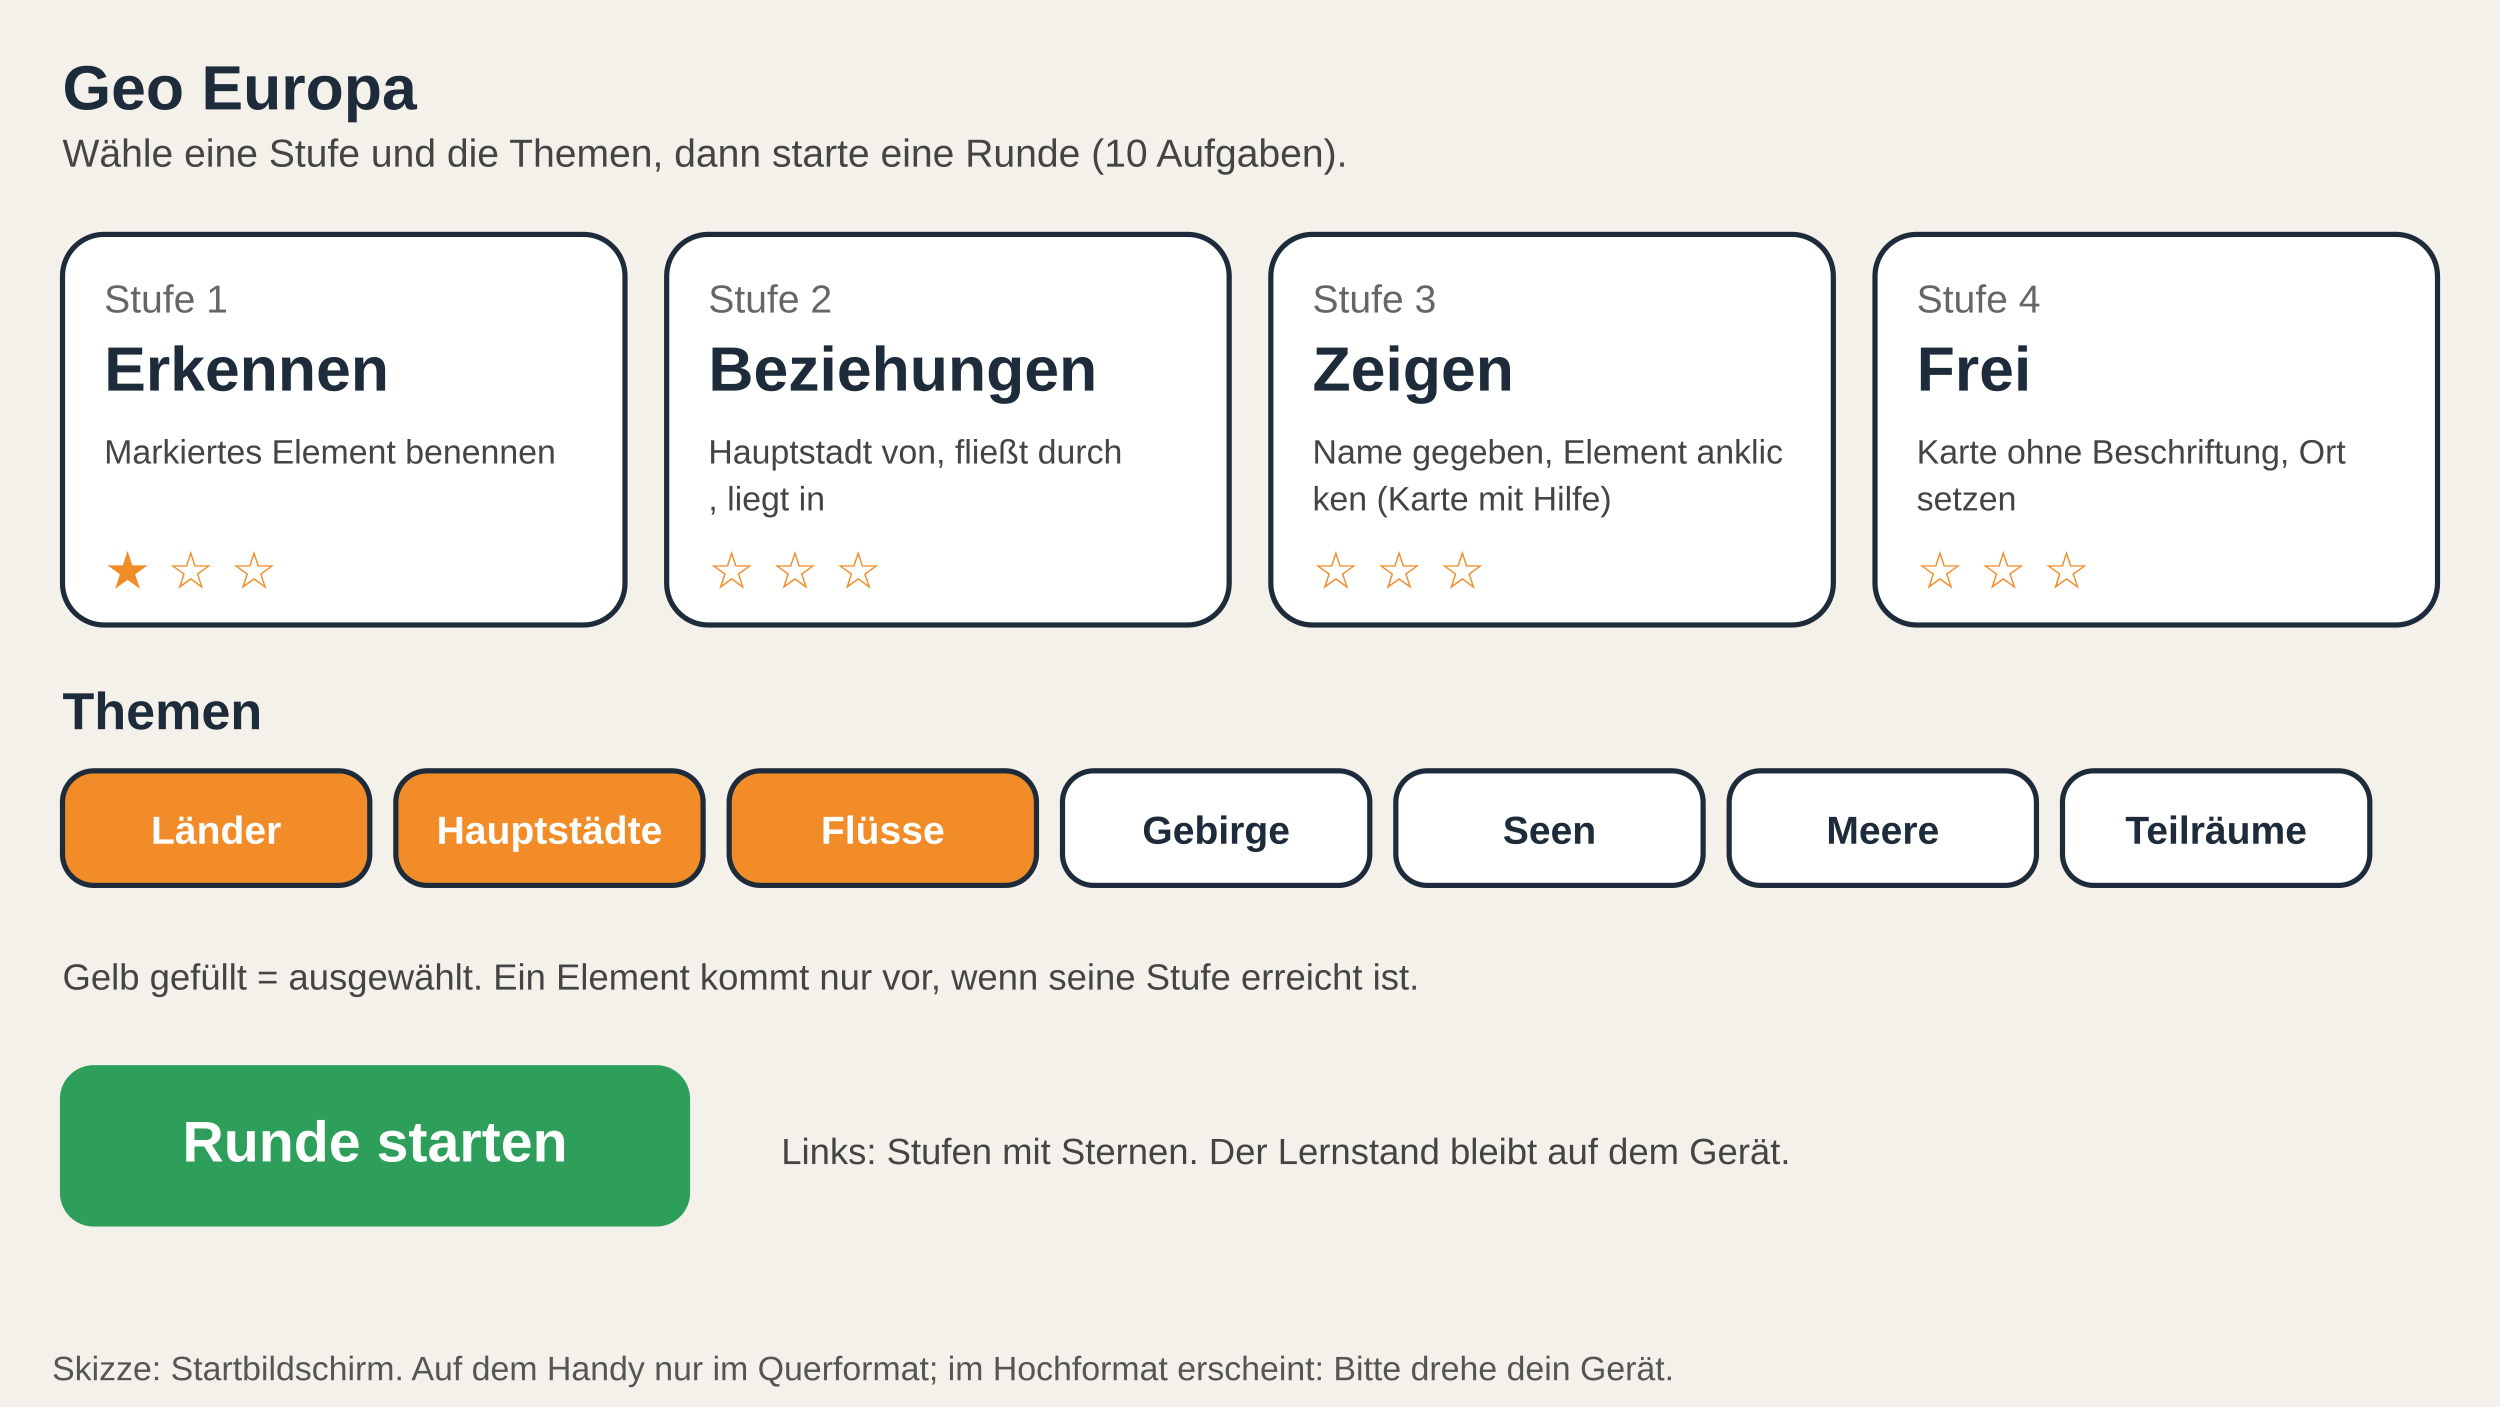
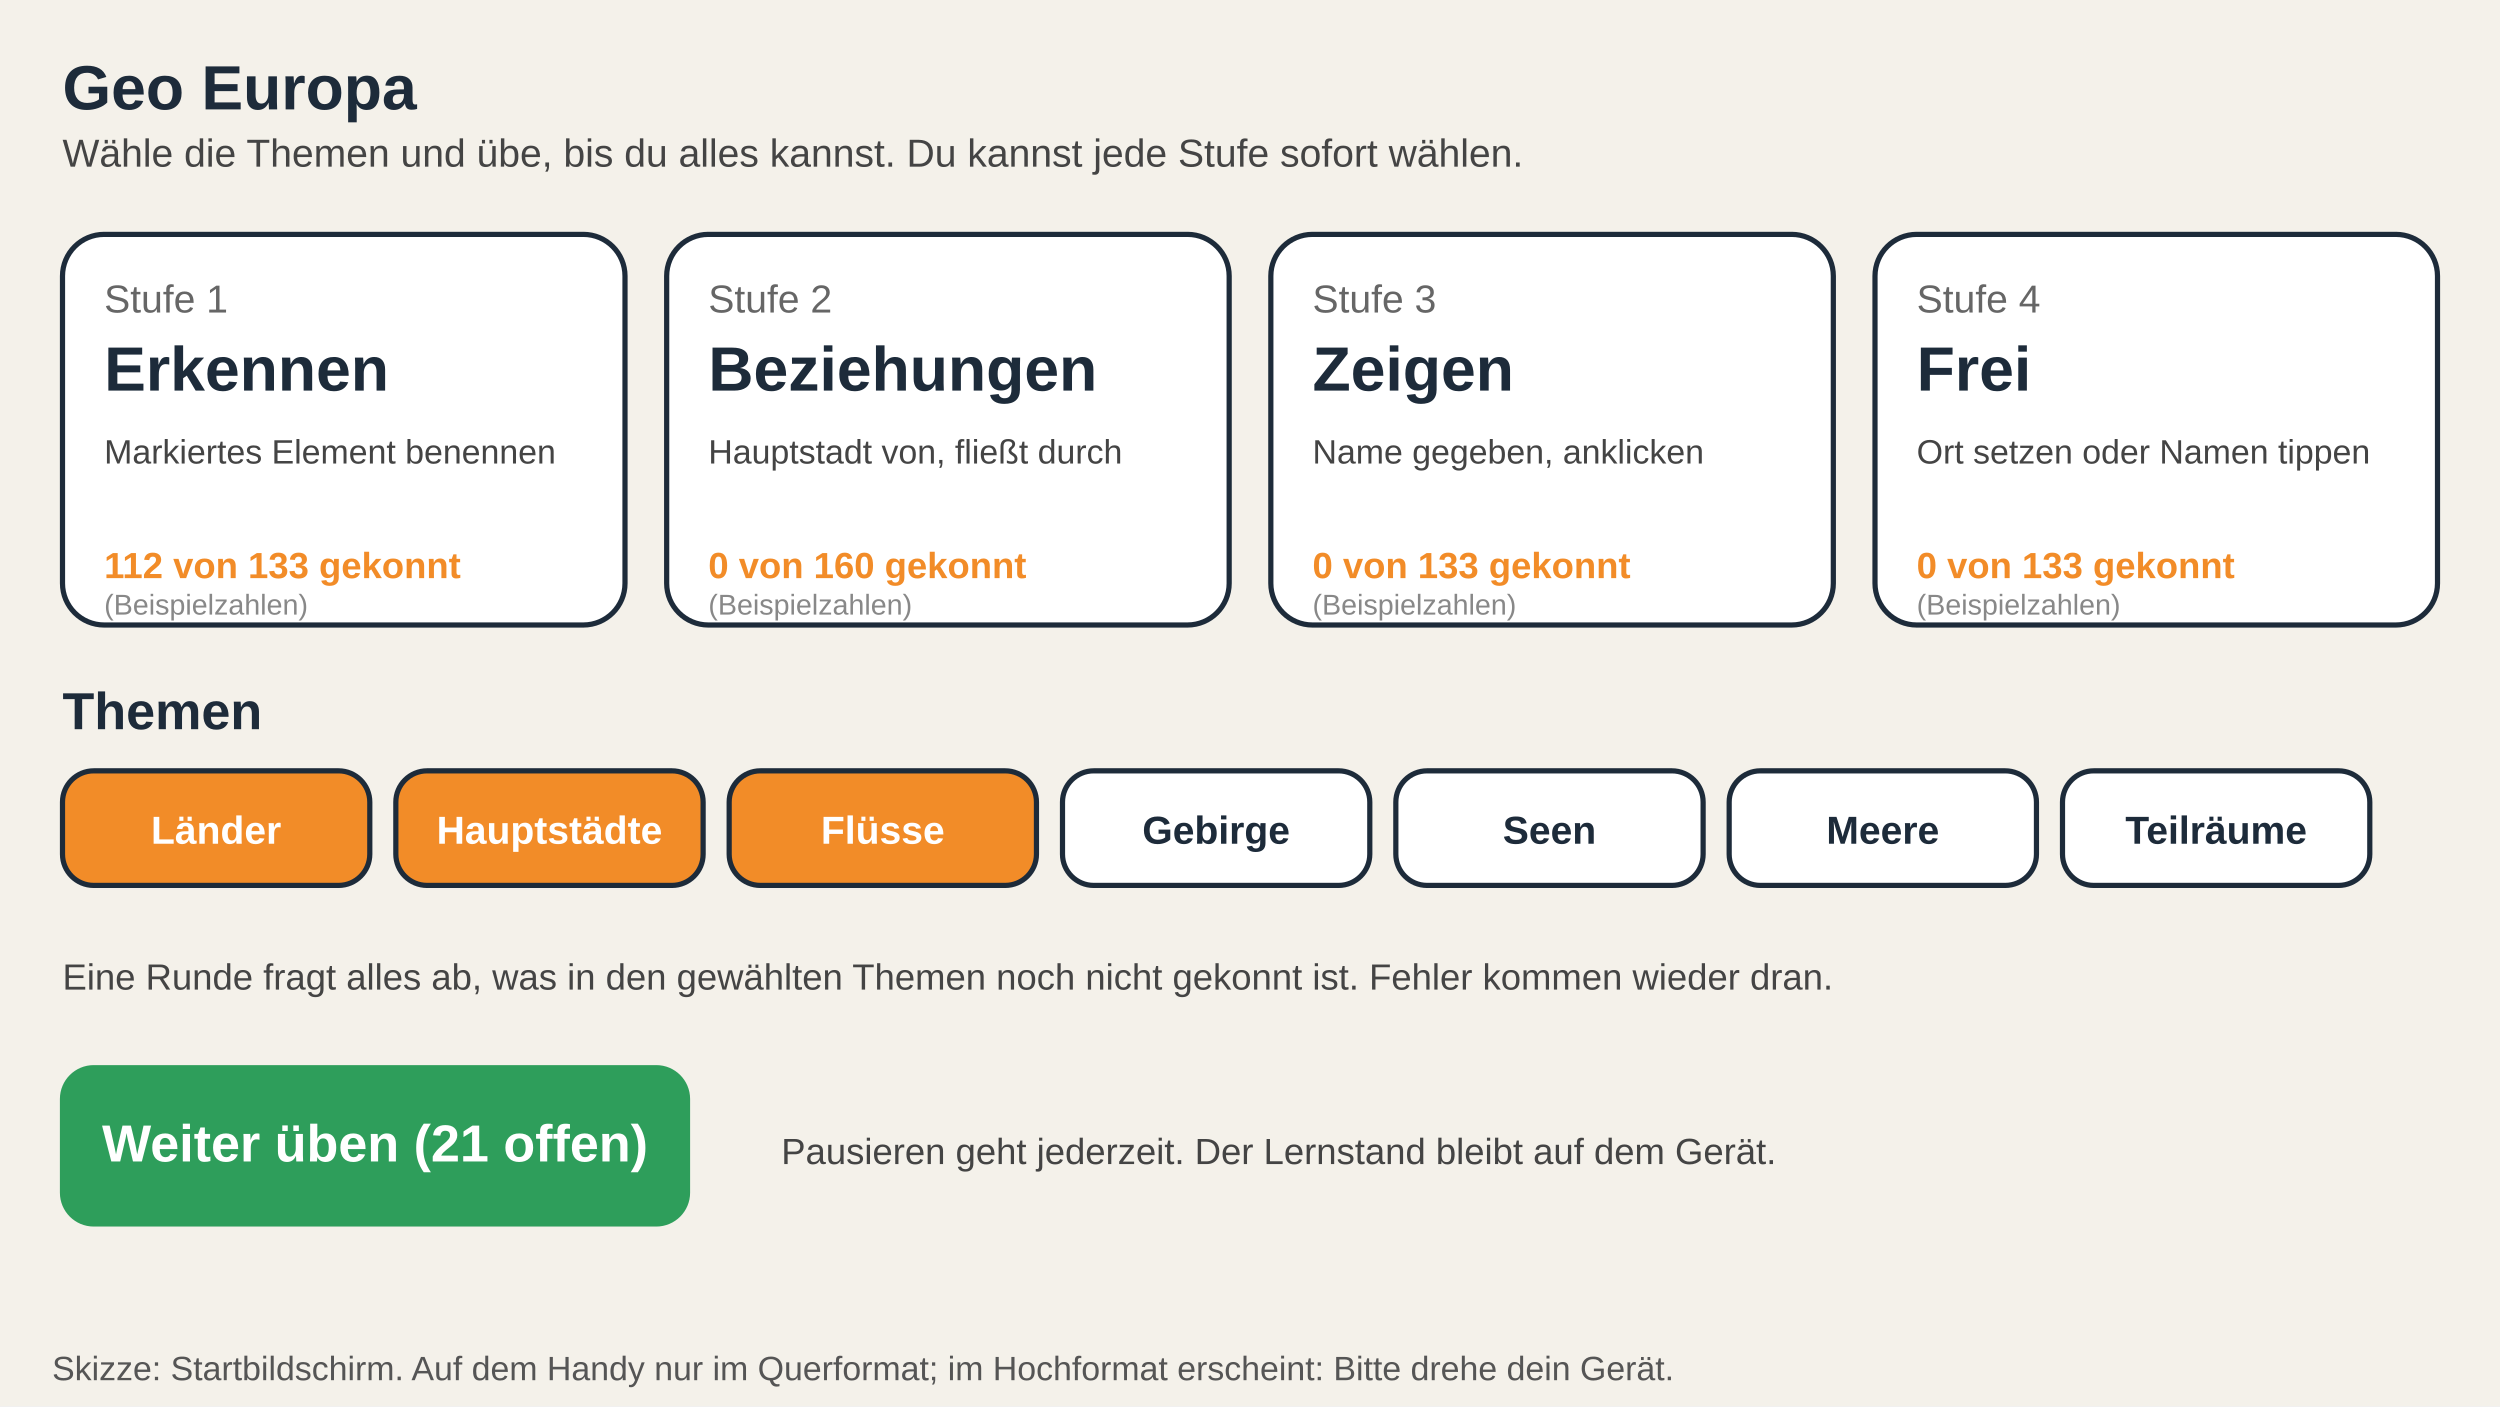
<svg xmlns="http://www.w3.org/2000/svg" viewBox="0 0 960 540" width="960" height="540" font-family="Arial,sans-serif">
  <rect width="960" height="540" fill="#f4f1ea" />
  <text x="24" y="42" font-size="24" font-weight="bold" fill="#1d2b3a" text-anchor="start">Geo Europa</text>
-   <text x="24" y="64" font-size="15" font-weight="normal" fill="#444" text-anchor="start">Wähle eine Stufe und die Themen, dann starte eine Runde (10 Aufgaben).</text>
+   <text x="24" y="64" font-size="15" font-weight="normal" fill="#444" text-anchor="start">Wähle die Themen und übe, bis du alles kannst. Du kannst jede Stufe sofort wählen.</text>
  <rect x="24" y="90" width="216" height="150" rx="16" fill="#fff" stroke="#1d2b3a" stroke-width="2" />
  <text x="40" y="120" font-size="15" font-weight="normal" fill="#666" text-anchor="start">Stufe 1</text>
  <text x="40" y="150" font-size="24" font-weight="bold" fill="#1d2b3a" text-anchor="start">Erkennen</text>
  <text x="40" y="178" font-size="13" font-weight="normal" fill="#444" text-anchor="start">Markiertes Element benennen</text>
  <text x="40" y="196" font-size="13" font-weight="normal" fill="#444" text-anchor="start" />
-   <text x="40" y="226" font-size="20" font-weight="normal" fill="#f28c28" text-anchor="start">★ ☆ ☆</text>
+   <text x="40" y="222" font-size="14" font-weight="bold" fill="#f28c28" text-anchor="start">112 von 133 gekonnt</text>
+   <text x="40" y="236" font-size="11" font-weight="normal" fill="#888" text-anchor="start">(Beispielzahlen)</text>
  <rect x="256" y="90" width="216" height="150" rx="16" fill="#fff" stroke="#1d2b3a" stroke-width="2" />
  <text x="272" y="120" font-size="15" font-weight="normal" fill="#666" text-anchor="start">Stufe 2</text>
  <text x="272" y="150" font-size="24" font-weight="bold" fill="#1d2b3a" text-anchor="start">Beziehungen</text>
  <text x="272" y="178" font-size="13" font-weight="normal" fill="#444" text-anchor="start">Hauptstadt von, fließt durch</text>
-   <text x="272" y="196" font-size="13" font-weight="normal" fill="#444" text-anchor="start">, liegt in</text>
-   <text x="272" y="226" font-size="20" font-weight="normal" fill="#f28c28" text-anchor="start">☆ ☆ ☆</text>
+   <text x="272" y="196" font-size="13" font-weight="normal" fill="#444" text-anchor="start" />
+   <text x="272" y="222" font-size="14" font-weight="bold" fill="#f28c28" text-anchor="start">0 von 160 gekonnt</text>
+   <text x="272" y="236" font-size="11" font-weight="normal" fill="#888" text-anchor="start">(Beispielzahlen)</text>
  <rect x="488" y="90" width="216" height="150" rx="16" fill="#fff" stroke="#1d2b3a" stroke-width="2" />
  <text x="504" y="120" font-size="15" font-weight="normal" fill="#666" text-anchor="start">Stufe 3</text>
  <text x="504" y="150" font-size="24" font-weight="bold" fill="#1d2b3a" text-anchor="start">Zeigen</text>
-   <text x="504" y="178" font-size="13" font-weight="normal" fill="#444" text-anchor="start">Name gegeben, Element anklic</text>
-   <text x="504" y="196" font-size="13" font-weight="normal" fill="#444" text-anchor="start">ken (Karte mit Hilfe)</text>
-   <text x="504" y="226" font-size="20" font-weight="normal" fill="#f28c28" text-anchor="start">☆ ☆ ☆</text>
+   <text x="504" y="178" font-size="13" font-weight="normal" fill="#444" text-anchor="start">Name gegeben, anklicken</text>
+   <text x="504" y="196" font-size="13" font-weight="normal" fill="#444" text-anchor="start" />
+   <text x="504" y="222" font-size="14" font-weight="bold" fill="#f28c28" text-anchor="start">0 von 133 gekonnt</text>
+   <text x="504" y="236" font-size="11" font-weight="normal" fill="#888" text-anchor="start">(Beispielzahlen)</text>
  <rect x="720" y="90" width="216" height="150" rx="16" fill="#fff" stroke="#1d2b3a" stroke-width="2" />
  <text x="736" y="120" font-size="15" font-weight="normal" fill="#666" text-anchor="start">Stufe 4</text>
  <text x="736" y="150" font-size="24" font-weight="bold" fill="#1d2b3a" text-anchor="start">Frei</text>
-   <text x="736" y="178" font-size="13" font-weight="normal" fill="#444" text-anchor="start">Karte ohne Beschriftung, Ort</text>
-   <text x="736" y="196" font-size="13" font-weight="normal" fill="#444" text-anchor="start"> setzen</text>
-   <text x="736" y="226" font-size="20" font-weight="normal" fill="#f28c28" text-anchor="start">☆ ☆ ☆</text>
+   <text x="736" y="178" font-size="13" font-weight="normal" fill="#444" text-anchor="start">Ort setzen oder Namen tippen</text>
+   <text x="736" y="196" font-size="13" font-weight="normal" fill="#444" text-anchor="start" />
+   <text x="736" y="222" font-size="14" font-weight="bold" fill="#f28c28" text-anchor="start">0 von 133 gekonnt</text>
+   <text x="736" y="236" font-size="11" font-weight="normal" fill="#888" text-anchor="start">(Beispielzahlen)</text>
  <text x="24" y="280" font-size="20" font-weight="bold" fill="#1d2b3a" text-anchor="start">Themen</text>
  <rect x="24" y="296" width="118" height="44" rx="12" fill="#f28c28" stroke="#1d2b3a" stroke-width="2" />
  <text x="83.0" y="324.0" font-size="15" font-weight="bold" fill="#fff" text-anchor="middle">Länder</text>
  <rect x="152" y="296" width="118" height="44" rx="12" fill="#f28c28" stroke="#1d2b3a" stroke-width="2" />
  <text x="211.0" y="324.0" font-size="15" font-weight="bold" fill="#fff" text-anchor="middle">Hauptstädte</text>
  <rect x="280" y="296" width="118" height="44" rx="12" fill="#f28c28" stroke="#1d2b3a" stroke-width="2" />
  <text x="339.0" y="324.0" font-size="15" font-weight="bold" fill="#fff" text-anchor="middle">Flüsse</text>
  <rect x="408" y="296" width="118" height="44" rx="12" fill="#fff" stroke="#1d2b3a" stroke-width="2" />
  <text x="467.0" y="324.0" font-size="15" font-weight="bold" fill="#1d2b3a" text-anchor="middle">Gebirge</text>
  <rect x="536" y="296" width="118" height="44" rx="12" fill="#fff" stroke="#1d2b3a" stroke-width="2" />
  <text x="595.0" y="324.0" font-size="15" font-weight="bold" fill="#1d2b3a" text-anchor="middle">Seen</text>
  <rect x="664" y="296" width="118" height="44" rx="12" fill="#fff" stroke="#1d2b3a" stroke-width="2" />
  <text x="723.0" y="324.0" font-size="15" font-weight="bold" fill="#1d2b3a" text-anchor="middle">Meere</text>
  <rect x="792" y="296" width="118" height="44" rx="12" fill="#fff" stroke="#1d2b3a" stroke-width="2" />
  <text x="851.0" y="324.0" font-size="15" font-weight="bold" fill="#1d2b3a" text-anchor="middle">Teilräume</text>
-   <text x="24" y="380" font-size="14" font-weight="normal" fill="#444" text-anchor="start">Gelb gefüllt = ausgewählt. Ein Element kommt nur vor, wenn seine Stufe erreicht ist.</text>
+   <text x="24" y="380" font-size="14" font-weight="normal" fill="#444" text-anchor="start">Eine Runde fragt alles ab, was in den gewählten Themen noch nicht gekonnt ist. Fehler kommen wieder dran.</text>
  <rect x="24" y="410" width="240" height="60" rx="12" fill="#2e9e5b" stroke="#2e9e5b" stroke-width="2" />
-   <text x="144.0" y="446.0" font-size="22" font-weight="bold" fill="#fff" text-anchor="middle">Runde starten</text>
-   <text x="300" y="447" font-size="14" font-weight="normal" fill="#444" text-anchor="start">Links: Stufen mit Sternen. Der Lernstand bleibt auf dem Gerät.</text>
+   <text x="144.0" y="446.0" font-size="20" font-weight="bold" fill="#fff" text-anchor="middle">Weiter üben (21 offen)</text>
+   <text x="300" y="447" font-size="14" font-weight="normal" fill="#444" text-anchor="start">Pausieren geht jederzeit. Der Lernstand bleibt auf dem Gerät.</text>
  <text x="20" y="530" font-size="13" font-weight="normal" fill="#555" text-anchor="start">Skizze: Startbildschirm. Auf dem Handy nur im Querformat; im Hochformat erscheint: Bitte drehe dein Gerät.</text>
</svg>
